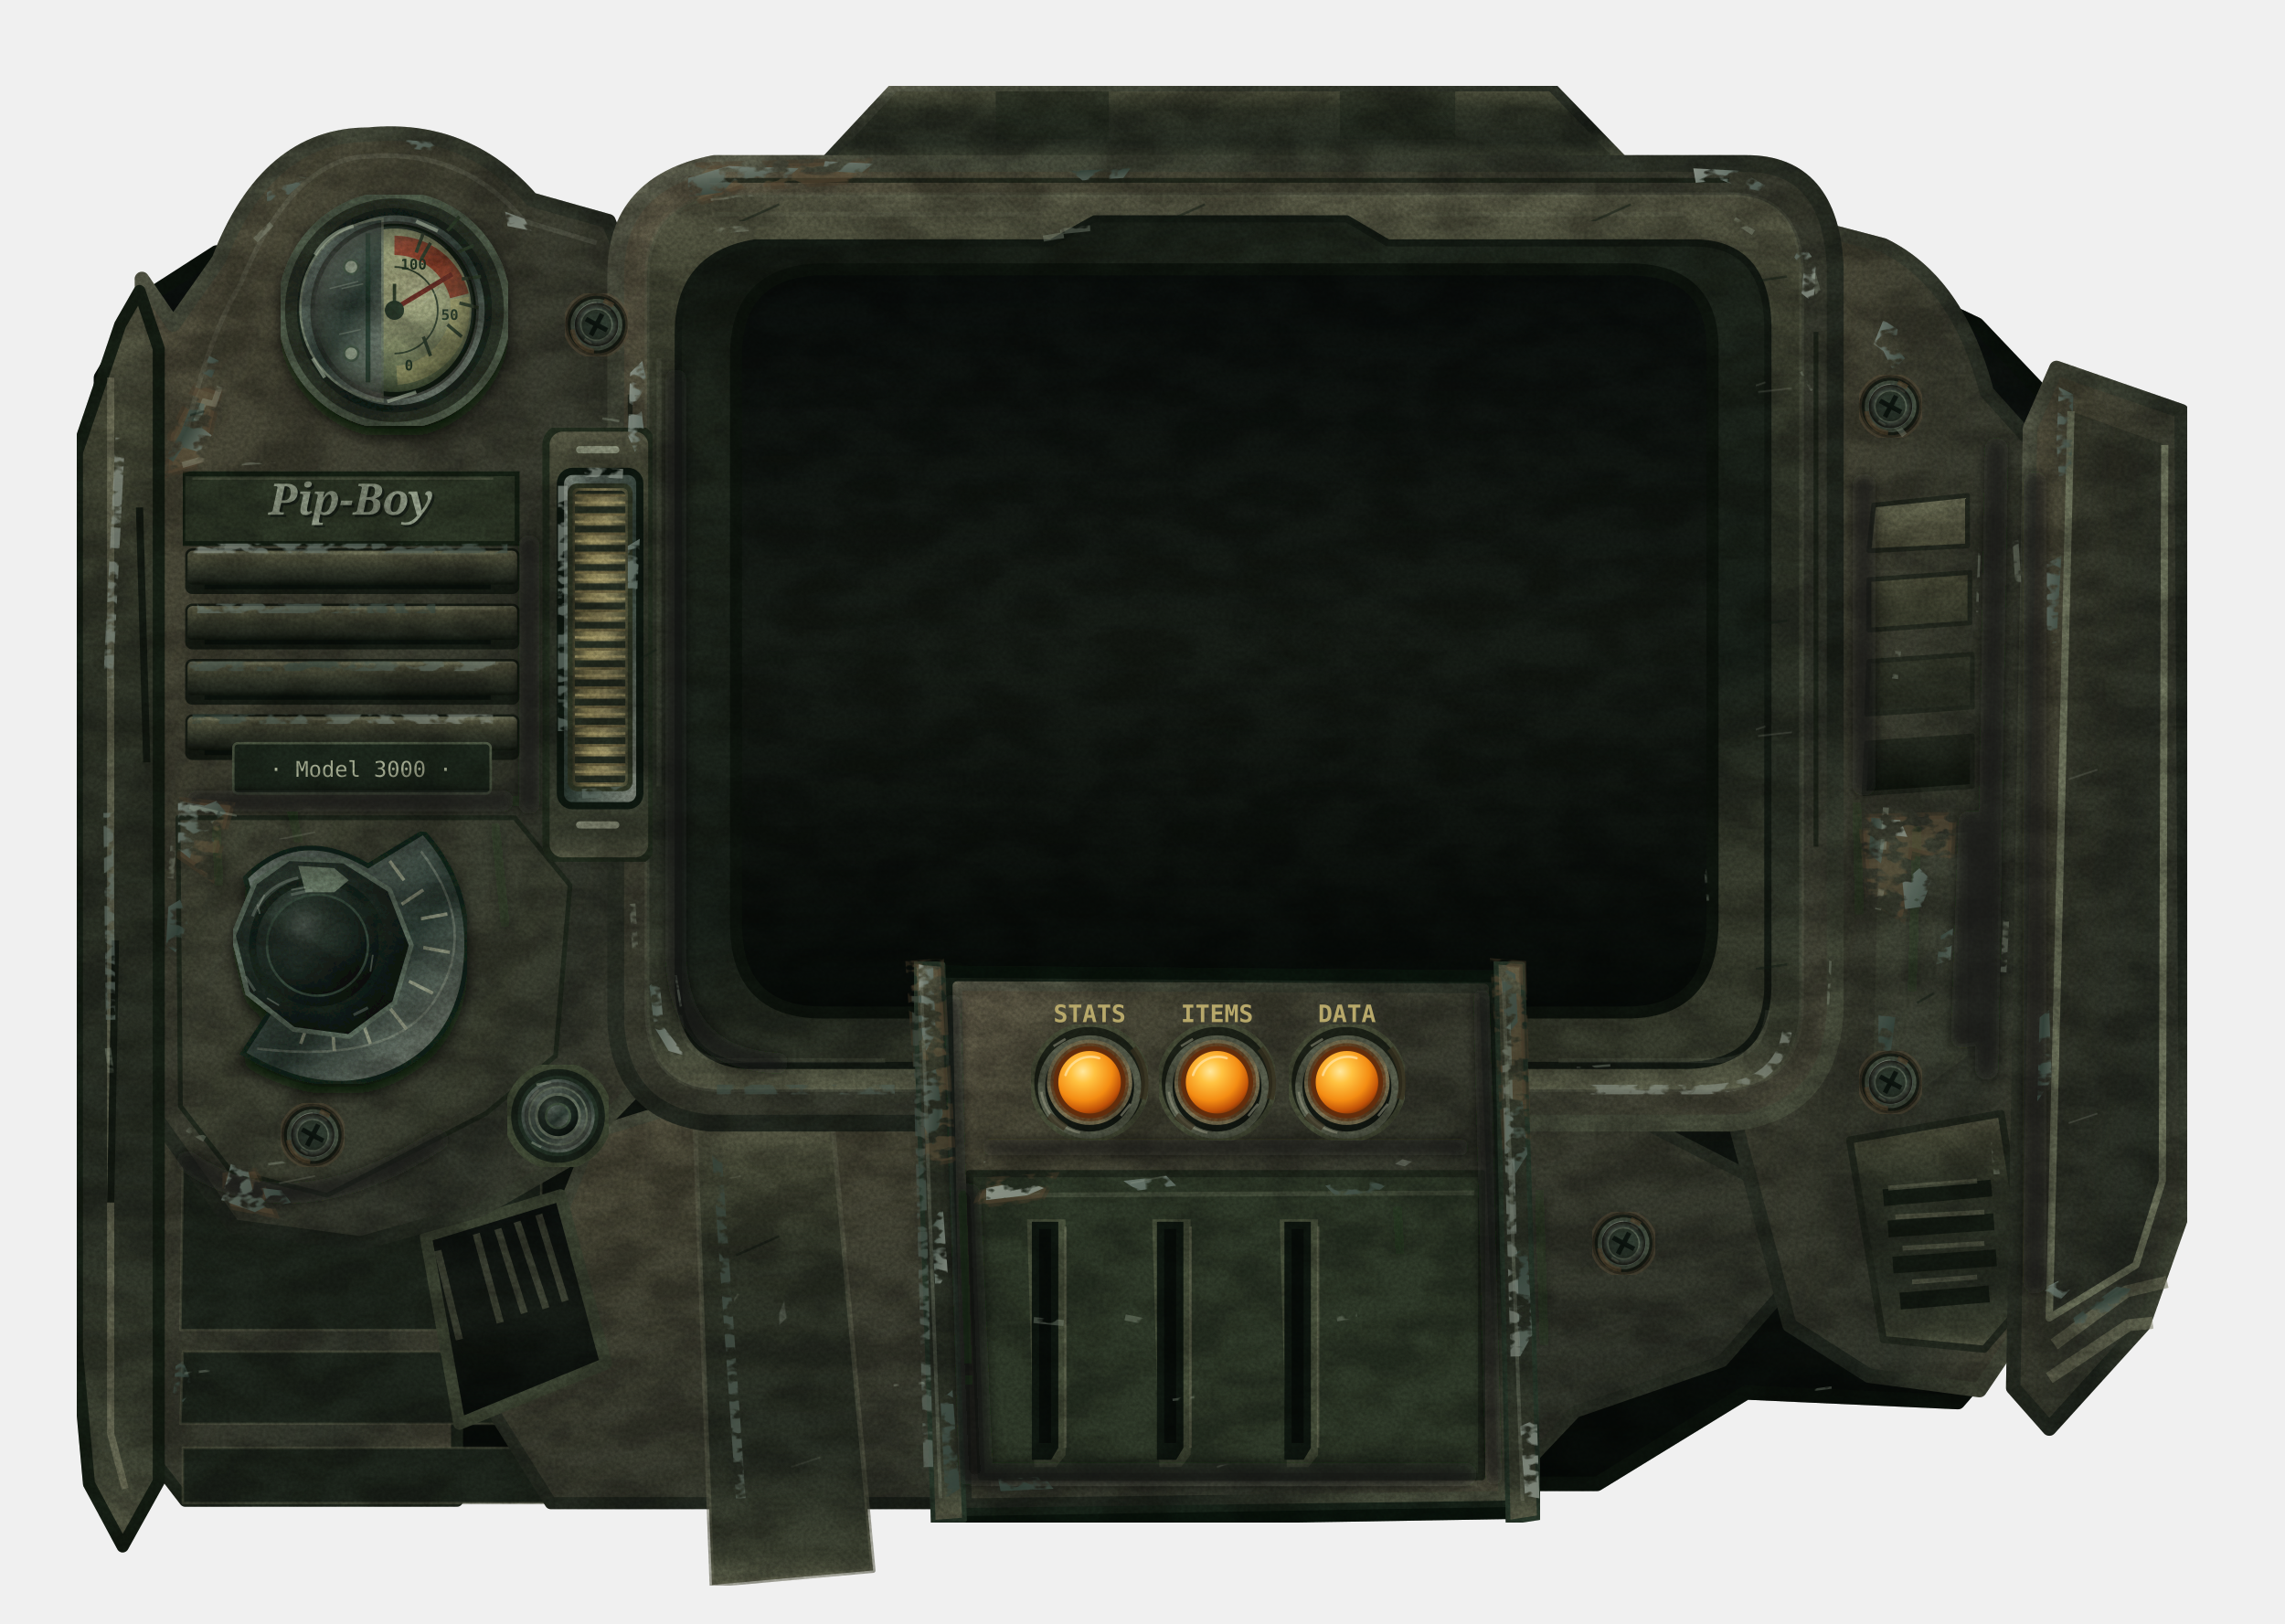
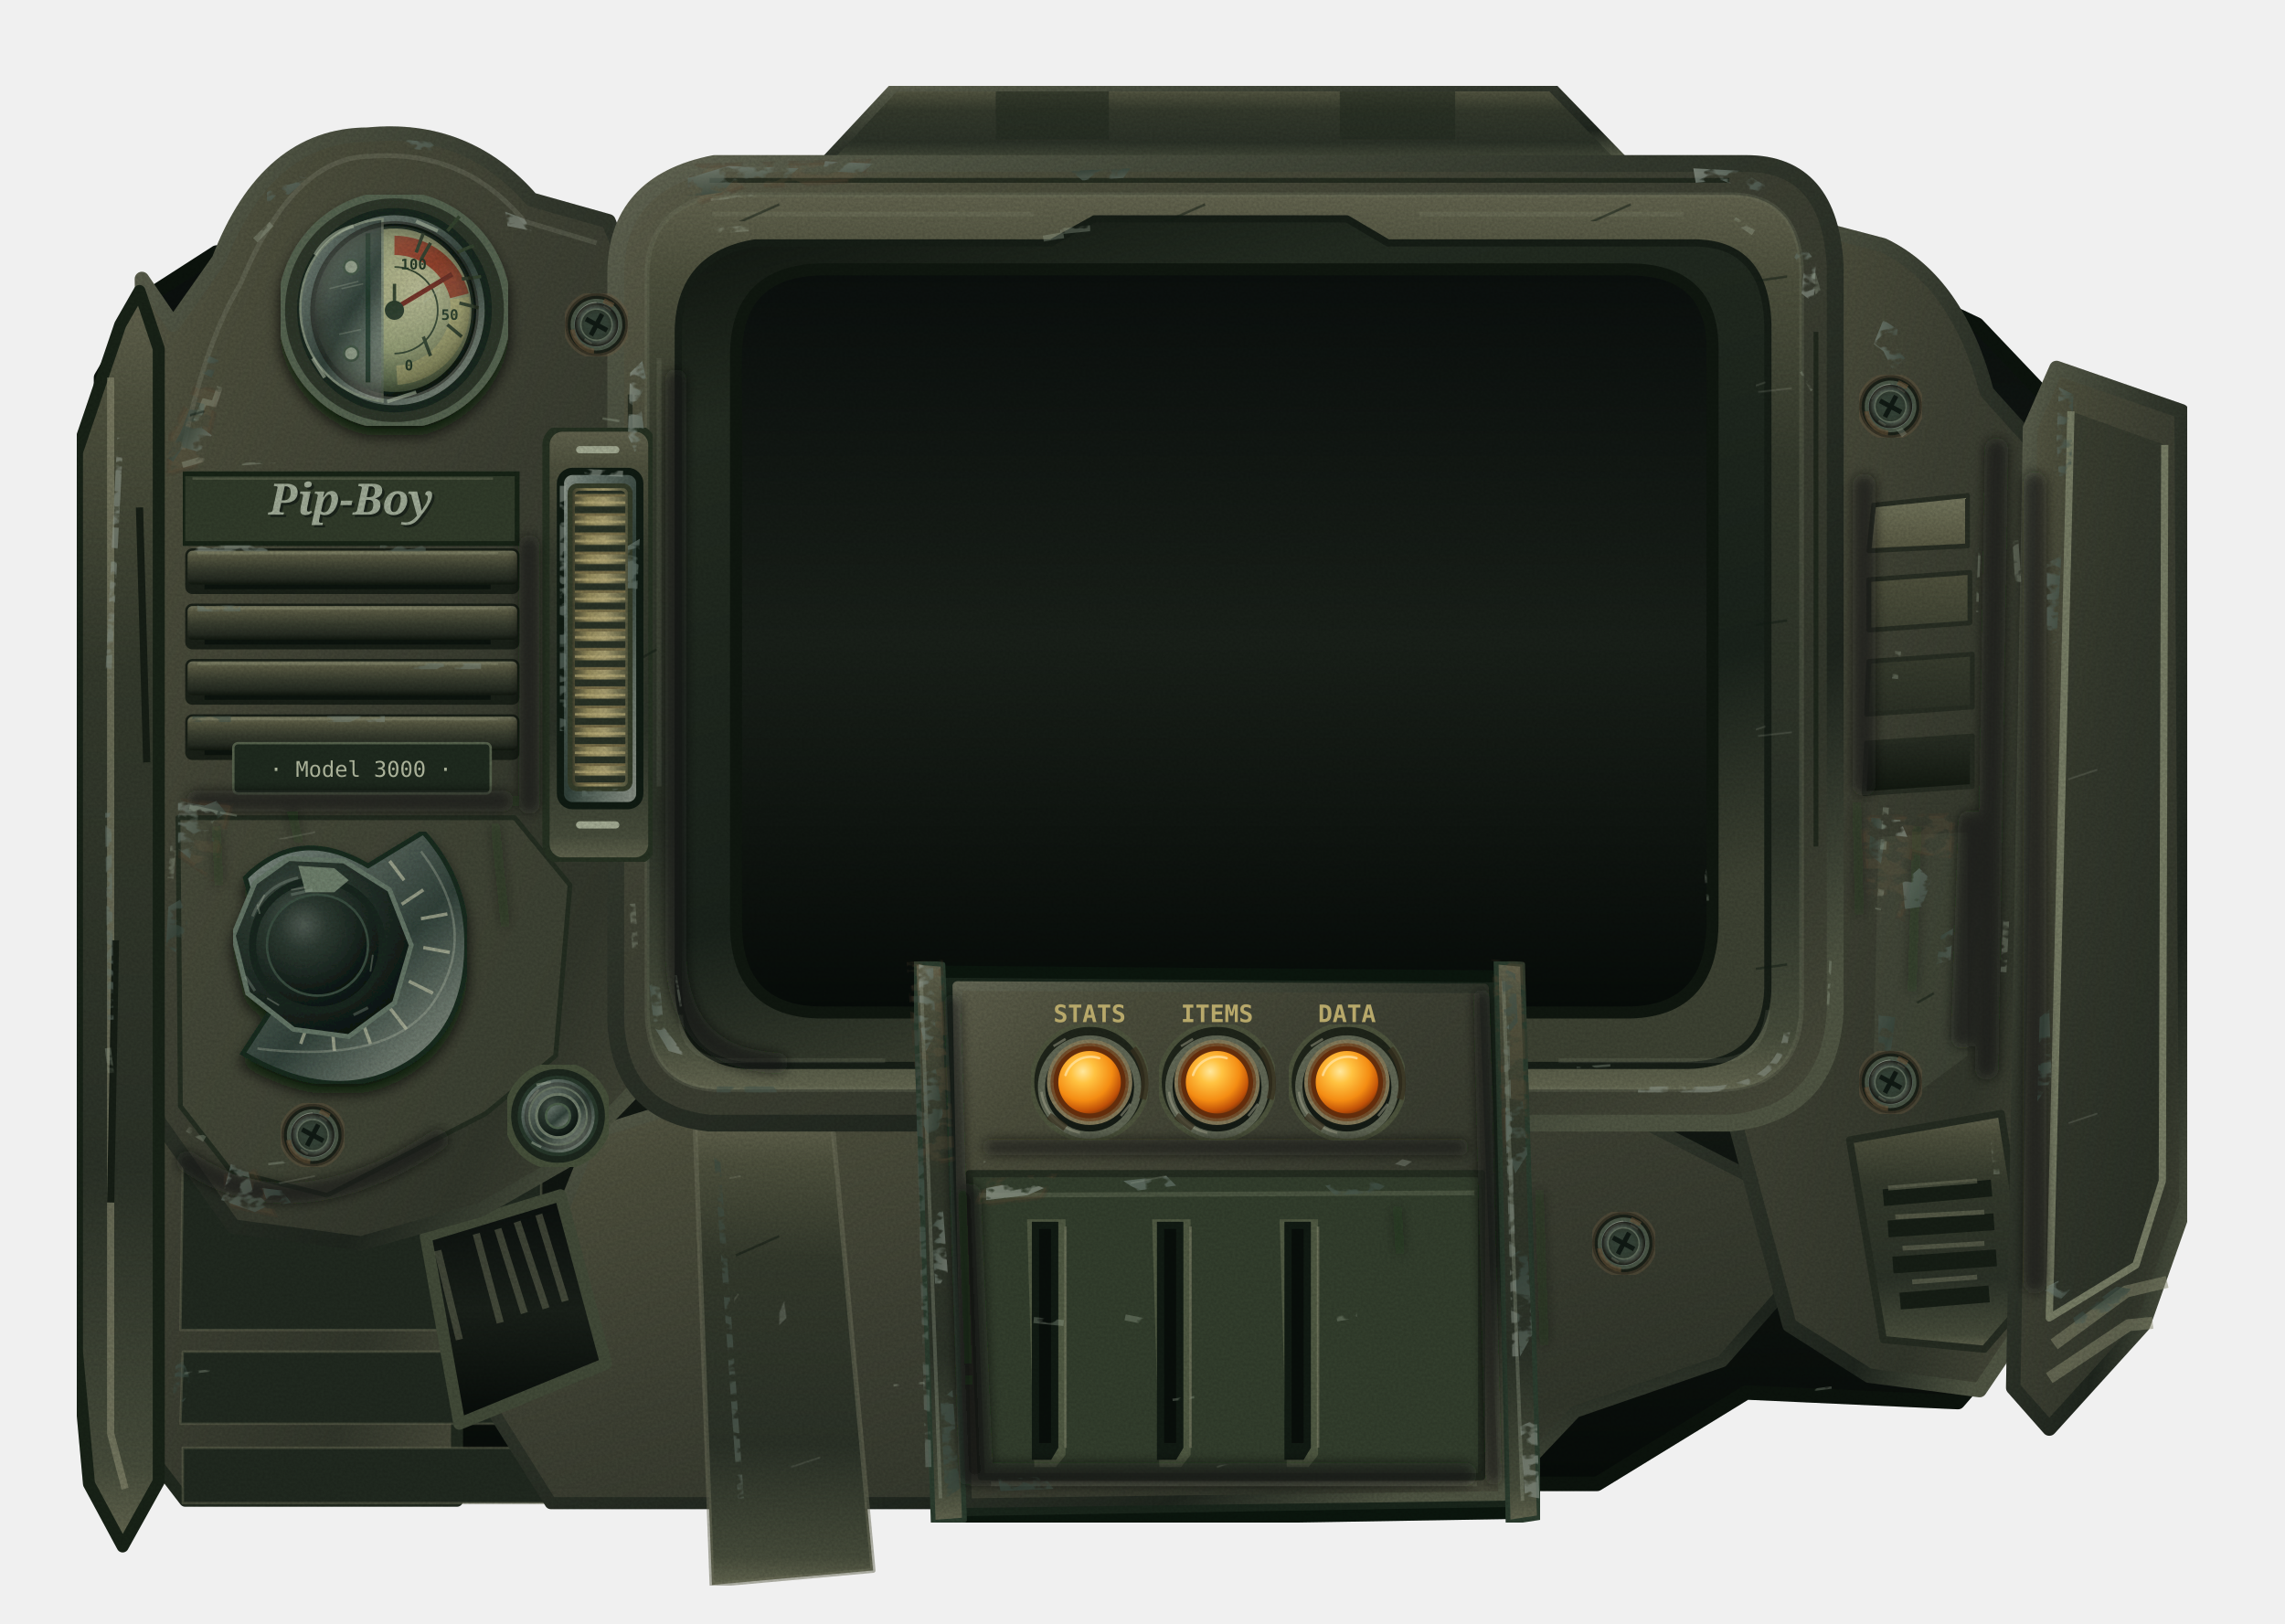
<svg xmlns="http://www.w3.org/2000/svg" width="950" height="675" viewBox="0 0 950 675" fill="none">
  <defs>
    <linearGradient id="paint" x1="0" y1="0" x2="1" y2="1">
-       <stop stop-color="#77705a" />
-       <stop offset=".16" stop-color="#565441" />
-       <stop offset=".43" stop-color="#444638" />
-       <stop offset=".78" stop-color="#363b30" />
-       <stop offset="1" stop-color="#5b5947" />
+       <stop stop-color="#62634f" />
+       <stop offset=".16" stop-color="#50523f" />
+       <stop offset=".43" stop-color="#414436" />
+       <stop offset=".78" stop-color="#34392d" />
+       <stop offset="1" stop-color="#4e503f" />
    </linearGradient>
    <linearGradient id="edge" x2=".8" y2="1">
-       <stop stop-color="#787965" />
+       <stop stop-color="#686b58" />
      <stop offset=".12" stop-color="#555a48" />
      <stop offset=".42" stop-color="#353b2f" />
      <stop offset=".8" stop-color="#20271f" />
      <stop offset="1" stop-color="#535946" />
    </linearGradient>
    <linearGradient id="steel" x2=".85" y2="1">
      <stop stop-color="#99a297" />
      <stop offset=".16" stop-color="#707f76" />
      <stop offset=".36" stop-color="#55645b" />
      <stop offset=".6" stop-color="#33443c" />
      <stop offset=".85" stop-color="#6e7b70" />
      <stop offset="1" stop-color="#879085" />
    </linearGradient>
    <linearGradient id="rim" x2="0" y2="1">
      <stop stop-color="#676852" />
      <stop offset=".09" stop-color="#515440" />
      <stop offset=".3" stop-color="#363c2e" />
      <stop offset=".7" stop-color="#2d3429" />
      <stop offset=".94" stop-color="#4a503e" />
      <stop offset="1" stop-color="#686b54" />
    </linearGradient>
    <linearGradient id="recess" x2=".35" y2="1">
      <stop stop-color="#111711" />
      <stop offset=".22" stop-color="#242d22" />
      <stop offset=".76" stop-color="#1b241c" />
      <stop offset="1" stop-color="#404535" />
    </linearGradient>
    <linearGradient id="rubber" x2="0" y2="1">
      <stop stop-color="#0b100e" />
      <stop offset=".5" stop-color="#1a211a" />
      <stop offset="1" stop-color="#070c09" />
    </linearGradient>
    <linearGradient id="rib" x2="0" y2="1">
      <stop stop-color="#787a60" />
      <stop offset=".18" stop-color="#5b5c45" />
      <stop offset=".54" stop-color="#3a3f30" />
      <stop offset=".84" stop-color="#262c22" />
      <stop offset="1" stop-color="#11180f" />
    </linearGradient>
    <linearGradient id="brass" x2="1" y2="0">
      <stop stop-color="#353828" />
      <stop offset=".3" stop-color="#9b9160" />
      <stop offset=".58" stop-color="#b1a776" />
      <stop offset="1" stop-color="#4d513a" />
    </linearGradient>
    <radialGradient id="dial" cx=".36" cy=".3" r=".75">
      <stop stop-color="#536057" />
      <stop offset=".3" stop-color="#303e35" />
      <stop offset=".66" stop-color="#1e2b24" />
      <stop offset="1" stop-color="#0a1410" />
    </radialGradient>
    <radialGradient id="paper" cx=".65" cy=".35" r=".75">
      <stop stop-color="#bfc199" />
      <stop offset=".55" stop-color="#a5ac7e" />
      <stop offset="1" stop-color="#5b704f" />
    </radialGradient>
    <radialGradient id="amber" cx=".4" cy=".34" r=".7">
      <stop stop-color="#ffe79c" />
      <stop offset=".25" stop-color="#ffc342" />
      <stop offset=".62" stop-color="#f48c13" />
      <stop offset=".85" stop-color="#bf5008" />
      <stop offset="1" stop-color="#622a09" />
    </radialGradient>
    <linearGradient id="glass" x2=".5" y2="1">
      <stop stop-color="#e3f8e6" stop-opacity=".18" />
      <stop offset=".48" stop-color="#c4dfcc" stop-opacity="0" />
      <stop offset="1" stop-color="#06170c" stop-opacity=".3" />
    </linearGradient>
    <radialGradient id="soot">
      <stop offset=".45" stop-color="#231f13" stop-opacity="0" />
      <stop offset=".78" stop-color="#1f2014" stop-opacity=".25" />
      <stop offset="1" stop-color="#100f0a" stop-opacity=".85" />
    </radialGradient>
    <pattern id="wheel-ribs" width="24" height="8" patternUnits="userSpaceOnUse">
      <path d="M0 1h24" stroke="#c5b780" stroke-opacity=".65" />
      <path d="M0 4h24" stroke="#2b3427" stroke-width="3" />
      <path d="M0 6h24" stroke="#786e48" />
    </pattern>
    <pattern id="scuffs" width="177" height="143" patternUnits="userSpaceOnUse">
      <path d="m17 19 9-3m-3 4 18-2m75 45 15-3m-92 49 22-7m63 16 6-9m22-71 12-4" stroke="#b9bdaa" stroke-opacity=".17" stroke-width=".7" />
      <path d="m64 34 21-6m-64 89 14-2m94-22 18-8m-58 46 7-4" stroke="#101a13" stroke-opacity=".5" />
      <path d="m49 55 3-2 4 1-3 2zm98 62 2-5 1 7-3 3z" fill="#a4afa0" fill-opacity=".3" />
    </pattern>
    <filter id="grain" x="0" y="0" width="100%" height="100%" color-interpolation-filters="sRGB">
-       <feTurbulence type="fractalNoise" baseFrequency=".037 .065" numOctaves="4" seed="12" />
-       <feColorMatrix values="0 0 0 0 .1  0 0 0 0 .085  0 0 0 0 .055  2.8 0 0 0 -.95" />
-       <feComponentTransfer>
-         <feFuncA type="linear" slope=".28" />
-       </feComponentTransfer>
-       <feComposite in2="SourceAlpha" operator="in" result="grime" />
-       <feBlend in="SourceGraphic" in2="grime" mode="multiply" result="patina" />
-       <feTurbulence type="fractalNoise" baseFrequency=".65" numOctaves="3" seed="27" />
-       <feColorMatrix values="0 0 0 0 .08  0 0 0 0 .085  0 0 0 0 .065  .4 0 0 0 0" />
+       <feTurbulence type="fractalNoise" baseFrequency=".9" numOctaves="2" seed="27" />
+       <feColorMatrix values="0 0 0 0 0  0 0 0 0 0  0 0 0 0 0  .2 0 0 0 0" />
      <feComposite in2="SourceAlpha" operator="in" result="speckle" />
-       <feBlend in="patina" in2="speckle" mode="soft-light" />
+       <feBlend in="SourceGraphic" in2="speckle" mode="multiply" />
    </filter>
    <filter id="flaking" x="0" y="0" width="100%" height="100%">
      <feTurbulence type="fractalNoise" baseFrequency=".11 .18" numOctaves="3" seed="8" />
      <feColorMatrix values="0 0 0 0 1  0 0 0 0 1  0 0 0 0 1  9 0 0 0 -3.9" />
    </filter>
    <mask id="worn" maskUnits="userSpaceOnUse" x="0" y="0" width="950" height="675">
      <rect width="950" height="675" fill="white" filter="url(#flaking)" />
    </mask>
    <filter id="smudge" x="-20%" y="-20%" width="140%" height="140%">
      <feGaussianBlur stdDeviation="2.5" />
    </filter>
    <filter id="shadow" x="-15%" y="-15%" width="130%" height="140%">
      <feDropShadow dx="0" dy="4" stdDeviation="3" flood-color="#030806" flood-opacity=".8" />
    </filter>
    <g id="screw" filter="url(#grain)">
      <circle r="13" fill="#1b2118" stroke="#726047" stroke-opacity=".35" stroke-width="2" />
      <circle r="10" fill="url(#steel)" stroke="#4d5a4a" stroke-width="1.5" />
      <circle r="6.5" fill="#37463a" stroke="#778875" stroke-width=".6" />
      <path d="M-5-1h4v-4h2v4h4v2H1v4h-2V1h-4z" fill="#111b15" transform="rotate(28)" />
      <path d="M-8-3a9 9 0 0 1 8-6m3 1 3 2M-5 6l3 2" stroke="#bbc3ad" stroke-opacity=".5" />
      <path d="M-10 2a10 10 0 0 0 9 9M3-10l4 2" stroke="#69533a" stroke-width="2" stroke-opacity=".65" />
      <circle r="9" fill="url(#soot)" />
    </g>
    <g id="lamp">
      <g filter="url(#grain)">
        <circle r="24" fill="#20261b" stroke="#515840" stroke-width="2" />
        <circle cy="2" r="20" fill="#161d16" stroke="#656c59" stroke-width="3" />
        <circle r="17" fill="#7c542e" stroke="#8b805e" stroke-width="1.5" />
      </g>
      <circle r="14" fill="url(#amber)" stroke="#632d0c" stroke-width="2" />
      <path d="M-10-3a11 11 0 0 1 14-7" stroke="#ffe7ad" stroke-opacity=".7" stroke-linecap="round" />
      <path d="M-20 4a20 20 0 0 0 16 17M-15-15l5-3m23 32 4-5" stroke="#a1a18a" stroke-opacity=".5" />
      <path d="M18-14a23 23 0 0 1 4 21m-39 7 7 5" stroke="#372f1f" stroke-width="3" stroke-opacity=".7" />
    </g>
    <g id="vent">
      <rect width="139" height="19" rx="3" fill="#1a2118" />
      <rect x="1" y="1" width="137" height="14" rx="2" fill="url(#rib)" />
      <path d="M5 2h125" stroke="#9c9d80" stroke-opacity=".35" />
      <path d="M8 16h119" stroke="#0c140e" stroke-width="2" />
    </g>
    <g id="slot">
      <path d="M-8 0H8V98L4 103H-5z" fill="#545e46" />
      <path d="M-6 1H5v94l-3 5h-8z" fill="#121c14" />
      <path d="M-3 4H2v89H-3z" fill="#090f0b" />
      <path d="M8 3v92" stroke="#a0a086" stroke-opacity=".4" />
    </g>
  </defs>
  <g stroke-linejoin="round" filter="url(#grain)">
    <path d="M62 123 90 105h91l47 35 476 2 55-37 63 30 39 41v353l-47 54-88-4-62 38H91L42 575V157z" fill="url(#rubber)" stroke="#0c140d" stroke-width="6" />
    <path d="M81 165h109v459H77L57 598V188z" fill="url(#paint)" stroke="#222b20" stroke-width="5" />
    <path d="M76 485h149v68H75zm0 77h177v30H75zm0 40h188v23H76z" fill="#222b21" stroke="#71745c" stroke-opacity=".45" />
    <path d="M247 471 321 448l353 14 92 47-50 57-61 21-36 38H229l-27-43z" fill="url(#paint)" stroke="url(#edge)" stroke-width="5" />
    <path d="m289 469 57-3 17 187-67 6z" fill="url(#rim)" stroke="#747761" stroke-opacity=".5" stroke-width="2" />
    <path d="m303 480 28-3 17 169-39 1z" fill="url(#scuffs)" />
    <path d="m177 514 56-17 19 70-61 25z" fill="url(#rubber)" stroke="#454e3b" stroke-width="5" />
    <path d="m182 520 9 37m7-44 10 37m-1-39 11 35m-3-38 12 36m-3-39 11 36" stroke="#7d8266" stroke-opacity=".45" stroke-width="3" />
    <path d="M59 116 72 135 91 108Q111 56 153 56q41-4 68 27l32 9 24 60-12 300-30 31-35 20-50 14-53-7-32-45z" fill="url(#paint)" stroke="url(#edge)" stroke-width="6" />
    <path d="M76 187q9-44 24-69 22-53 54-53 39-3 64 27l30 9" stroke="#959984" stroke-opacity=".26" stroke-width="2" />
    <path d="M74 340h140l23 28-6 71-29 24-66 34-40-10-21-27z" fill="#505743" fill-opacity=".4" stroke="#252f22" stroke-width="2" />
    <path d="M50 135 58 121 66 145v471l-15 27-14-26-5-55V188z" fill="url(#rim)" stroke="#192418" stroke-width="5" />
    <path d="M46 157v439l6 23" stroke="#9a9b7e" stroke-opacity=".55" stroke-width="3" />
    <path d="m58 211 3 106m-13 74-2 109" stroke="#171f16" stroke-width="3" />
    <path d="m741 91 42 11q31 15 43 61l18 20v364l-21 31-46-6-33-21-25-93z" fill="url(#paint)" stroke="url(#edge)" stroke-width="6" />
    <path d="m779 210 39-4v21l-41 2zm-2 31 42-3v21l-42 3zm0 34 43-3v22l-44 3zm-1 34 44-3v21l-45 3z" fill="url(#rib)" stroke="#292f24" stroke-width="2" />
    <path d="m781 348 37-2v93l-19 14-20-12z" fill="#687059" fill-opacity=".22" />
    <path d="m769 474 63-11 12 76-19 22-42-4z" fill="url(#rim)" stroke="#272e23" stroke-width="3" />
    <path d="m783 498 45-4m-43 17 44-3m-42 18 43-3m-40 18 37-3" stroke="#171f16" stroke-width="7" />
    <path d="m785 494 37-3m-34 15 37-2m-34 15 34-2m-30 16 27-2" stroke="#8e9176" stroke-opacity=".4" stroke-width="2" />
    <path d="m855 153 52 18 2 329-18 51-39 43-15-17 7-399z" fill="url(#paint)" stroke="url(#edge)" stroke-width="6" />
    <path d="m861 171-9 377 36-22 11-35 1-306" fill="#202a20" fill-opacity=".35" stroke="#7c8269" stroke-width="3" />
    <path d="m854 559 30-22 17-4m-49 40 33-22 10-1" stroke="#97997b" stroke-opacity=".5" stroke-width="5" />
    <path d="m344 66 28-30h273l32 33" fill="url(#rim)" stroke="url(#edge)" stroke-width="4" />
    <path d="M414 38h47v20h-47zm143 0h48v20h-48z" fill="#252e22" fill-opacity=".6" />
    <path d="M297 68h429q35 0 37 43v309q-2 43-44 47H295q-37-4-39-42V114q0-38 41-46z" fill="url(#paint)" stroke="url(#edge)" stroke-width="7" />
    <path d="M299 81h420q29 0 30 32v304q0 34-32 36H298q-29-1-29-34V115q0-29 30-34z" fill="url(#rim)" stroke="#777c64" stroke-opacity=".3" stroke-width="2" />
    <path d="M314 101h123l18-10h105l17 10h127q30 0 31 34v276q-1 31-33 32H310q-27-2-28-33V137q1-31 32-36z" fill="url(#recess)" stroke="#171f17" stroke-width="3" />
    <path d="M341 112h336q35 0 35 33v238q0 37-34 38H342q-36 0-36-37V148q0-35 35-36z" fill="url(#rubber)" stroke="#101810" stroke-width="5" />
    <path d="M296 89h134m160 0h110M274 149v178m9 95q0 17 17 19h68m280 0h65q20 0 22-21" stroke="#a4aa90" stroke-opacity=".15" stroke-width="2" />
    <path d="M295 75h424M262 164v128m493-154v214" stroke="#182216" stroke-opacity=".7" stroke-width="2" />
  </g>
  <g transform="translate(164 129)" filter="url(#shadow)">
    <g filter="url(#grain)">
      <ellipse rx="47" ry="48" fill="#30392c" stroke="#596854" stroke-width="3" />
      <ellipse rx="39" ry="41" fill="url(#steel)" stroke="#1b291f" stroke-width="3" />
      <ellipse rx="33" ry="35" fill="url(#paper)" stroke="#0e2117" stroke-width="2" />
      <path d="M0-27a28 28 0 0 1 27 21" stroke="#a34730" stroke-width="8" />
      <path d="M1 27a28 28 0 0 0 26-32" stroke="#c6c286" stroke-width="8" />
      <g stroke="#354631" stroke-width="1.4">
        <path d="M0-32v8m12-29-3 8" transform="translate(0 21)" />
        <path d="m15-28-4 7m16-18-5 6m11 6-7 3m10 10-8 1m7 12-8-2m1 14-6-5m-7 13-3-8" />
        <path d="M0-18a18 18 0 0 1 0 36" stroke-width=".7" />
      </g>
      <g fill="#243a27" font-family="monospace" font-size="6" font-weight="bold" text-anchor="middle">
        <text x="8" y="-17">100</text>
        <text x="23" y="4">50</text>
        <text x="6" y="25">0</text>
      </g>
      <path d="M-1 0 24-15" stroke="#762c23" stroke-width="2" />
      <circle r="4" fill="#283a29" />
      <path d="M-5-38C-50-34-51 31-5 38z" fill="url(#steel)" stroke="#82907c" stroke-width="1" />
      <path d="M-11-32v62" stroke="#253d30" stroke-width="2" />
      <circle cx="-18" cy="-18" r="3" fill="#a4b19b" stroke="#425846" />
      <circle cx="-18" cy="18" r="3" fill="#a4b19b" stroke="#425846" />
    </g>
    <ellipse rx="35" ry="37" fill="url(#soot)" opacity=".55" />
    <path d="M-33-23q5-9 16-12m26-2 9 4m-52 53 5 8m26 10 12-4" stroke="#a6b09c" stroke-opacity=".6" stroke-width="1.5" />
    <path d="m-22-9 9-2m-14 2 12-3m-8 22 9-2m26-11 7-6" stroke="#b3bda8" stroke-opacity=".24" stroke-width=".6" />
    <ellipse rx="33" ry="35" fill="url(#glass)" />
  </g>
  <g filter="url(#grain)">
    <path d="M76 197h139v29H76z" fill="#333e2c" stroke="#182517" stroke-width="2" />
    <path d="M80 199h125" stroke="#94987b" stroke-opacity=".3" />
    <text x="147" y="215" fill="#1c251c" font-family="Georgia,serif" font-size="18" font-style="italic" font-weight="bold" text-anchor="middle">Pip-Boy</text>
    <text x="146" y="214" fill="#a6b29d" font-family="Georgia,serif" font-size="18" font-style="italic" font-weight="bold" text-anchor="middle">Pip-Boy</text>
    <use href="#vent" x="77" y="228" />
    <use href="#vent" x="77" y="251" />
    <use href="#vent" x="77" y="274" />
    <use href="#vent" x="77" y="297" />
    <rect x="97" y="309" width="107" height="21" rx="2" fill="#202c20" stroke="#5b6851" />
    <text x="150" y="323" fill="#bbc3a8" font-family="monospace" font-size="9" text-anchor="middle">· Model 3000 ·</text>
    <rect x="227" y="178" width="44" height="180" rx="7" fill="url(#rim)" stroke="#273323" stroke-width="3" />
    <rect x="233" y="196" width="33" height="139" rx="5" fill="url(#steel)" stroke="#101c13" stroke-width="3" />
    <rect x="237" y="202" width="25" height="126" rx="3" fill="url(#brass)" stroke="#363f2b" stroke-width="2" />
    <rect x="239" y="204" width="21" height="122" rx="2" fill="url(#wheel-ribs)" />
    <path d="M241 187h15m-15 156h15" stroke="#aab299" stroke-width="3" stroke-linecap="round" />
  </g>
  <g transform="translate(132 393)" filter="url(#shadow)">
    <g filter="url(#grain)">
      <path d="M-30-28Q-8-50 21-33l23-14q19 21 18 49-1 39-34 52-27 10-59-9l15-23z" fill="url(#steel)" stroke="#182d20" stroke-width="2" />
      <path d="m30-35 6 8m8 4-9 6m19 4-11 2m12 14-11-2m4 19-10-5m-1 20-7-9m-8 15-4-11m-11 14-1-12m-13 9 4-11" stroke="#c2c6aa" stroke-opacity=".7" stroke-width="1.4" />
      <path d="M43-39q24 31 7 60T-25 43" stroke="#bec7b3" stroke-opacity=".35" stroke-width="1" />
      <path d="m-12-36 23 1 19 12 9 23-7 24-19 14-23-3-19-15-6-24 9-22z" fill="url(#dial)" stroke="#687b6b" stroke-width="2" />
      <circle r="27" fill="url(#dial)" stroke="#18281f" stroke-width="3" />
      <circle r="21" fill="url(#dial)" stroke="#3c5143" stroke-width="1" />
      <path d="m-8-33 15 1 6 5-6 5H-5z" fill="#728470" />
    </g>
    <path d="M-27-12q5-13 19-16m-3 7 9-2m-28 36 4 6m41 10 6-3" stroke="#9ba999" stroke-opacity=".3" stroke-width="1.2" />
    <path d="m-11-23 6-1m-20 9 3-6m-3 4 1 4m3 35 5 3m38-14 1-7" stroke="#b8c1ae" stroke-opacity=".3" stroke-width=".7" />
  </g>
  <use href="#screw" x="248" y="135" />
  <use href="#screw" x="786" y="169" />
  <use href="#screw" x="786" y="450" />
  <use href="#screw" x="130" y="472" />
  <use href="#screw" x="675" y="517" />
  <g transform="translate(232 464)" filter="url(#grain)">
    <circle r="21" fill="#1d281e" stroke="#49543d" stroke-width="3" />
    <circle r="16" fill="url(#steel)" stroke="#293b2d" stroke-width="1.5" />
    <circle r="12" fill="url(#steel)" stroke="#80917c" stroke-width=".8" />
    <circle r="9" fill="url(#dial)" stroke="#7b8a77" stroke-width="1.2" />
    <circle r="5" fill="url(#steel)" stroke="#50654f" />
    <path d="m-12-6 4-5m-1-2 6-1m-8 25 4 2" stroke="#afbaa4" stroke-opacity=".5" />
    <circle r="14" fill="url(#soot)" opacity=".4" />
  </g>
  <g filter="url(#grain)" stroke-linejoin="round">
    <path d="m388 404 238 2 8 223-239 4z" fill="#1a271c" stroke="#0b170e" stroke-width="5" />
    <path d="m398 410 219 1 8 211-223 3z" fill="url(#paint)" stroke="url(#edge)" stroke-width="4" />
    <path d="M403 488h213v126H408z" fill="#35412f" stroke="#262f22" stroke-width="3" />
    <path d="m407 497 206-1M412 617h202" stroke="#8b9176" stroke-opacity=".3" stroke-width="2" />
    <use href="#slot" x="435" y="507" />
    <use href="#slot" x="487" y="507" />
    <use href="#slot" x="540" y="507" />
    <path d="m380 400 12 1 9 231-13 1z" fill="url(#rim)" stroke="#2d3f30" stroke-width="2" />
    <path d="m622 400 11 1 7 230-13 2z" fill="url(#rim)" stroke="#2d3f30" stroke-width="2" />
    <path d="m383 408 8 215m234-215 8 216" stroke="#b3baa4" stroke-opacity=".3" stroke-width="1.5" />
  </g>
  <g fill="#b7a86a" font-family="monospace" font-size="10" font-weight="bold" text-anchor="middle">
    <text x="453" y="425">STATS</text>
    <text x="506" y="425">ITEMS</text>
    <text x="560" y="425">DATA</text>
  </g>
  <use href="#lamp" x="453" y="450" />
  <use href="#lamp" x="506" y="450" />
  <use href="#lamp" x="560" y="450" />
  <g stroke="#11170f" stroke-opacity=".65" stroke-linecap="round" filter="url(#smudge)">
    <path d="M82 333h127M220 227v107M78 483q44 30 104-9M281 158v237q0 45 42 47" stroke-width="8" />
    <path d="M775 202v124m44 16-3 89M830 187l-4 257M846 201v332M403 497l5 116h201" stroke-width="9" />
    <path d="M412 477h195M396 417l6 197M616 415l5 199" stroke-width="6" />
    <path d="m90 345 1 22m115-23 4 40m-89-48 3 13m648-14 1 44m24-34-2 66m-155 85 2 62m-61-55 1 17" stroke-width="3" stroke-opacity=".4" />
  </g>
  <g mask="url(#worn)">
-     <g fill="#766244" fill-opacity=".4" stroke="#493b29" stroke-opacity=".45" stroke-width="3">
+     <g fill="#766244" fill-opacity=".18" stroke="#493b29" stroke-opacity=".25" stroke-width="2">
      <path d="m71 181 11-21 9 3-7 30-14 4zm5 152 20 2-8 30-13-9zm18 156 12-2 8 18-20-4z" />
      <path d="m288 69 73-2-3 8-49 3-23 8zm486 271 38-1-1 19-16-4-4 28-14-9z" />
      <path d="m378 401 13-1 5 82-12 2zm243-1 12 1 2 72-9 3zm-211 91 28-2-5 9-27 3z" />
    </g>
-     <g fill="url(#steel)" opacity=".85">
+     <g fill="url(#steel)" opacity=".65">
      <path d="m75 180 5-13 5 1-1 10 4 3-5 7-7-2-4 6-3-2zm9-25 3-7 4 2-3 7z" />
      <path d="m74 333 11 2 5-2 4 5-6 4 1 8-8-2-2 9-5-4zm-4 44 5-3 3 10-5 12-4-3z" />
      <path d="m96 484 7 2 2 9 7 6-6 3-14-5zm13 10 8 1 4 5-9 2zm-36 74 3-2 5 11-5 6-4-4z" />
      <path d="m111 80 10-7 7 1-8 7-4-1-5 5zm55-22 13 1 4 4-11-1zm44 30 8 3 3 5-10-2z" />
      <path d="m286 74 17-5 29 1-5 4-22 1-5 5-14 2zm57-7 20 1-5 4-16-1zm102 4 25-1-3 4-17 1z" />
      <path d="m704 70 19 1 11 6-2 4-16-6-11 1zm45 31 6 8-1 17-5-4 1-10-4-5z" />
      <path d="m262 155 5-5 2 9-3 6 2 16-4 7-3-7zm-1 72 5-3-1 21-4 3zm9 183 4-4 2 21 9 12-7-2-6-10z" />
      <path d="m783 133 6 4-1 7 4 5-5 5-4-8-4-3zm-5 207 12 1 3 7-9-1-2 12-5-4z" />
      <path d="m791 367 7-6 5 5-4 11-7 1zm16 22 5-3-1 13-6 2zm-26 33 7 1-2 15-5-3z" />
      <path d="m856 161 6 3-1 36-5-2-1-14zm-5 73 6-3-2 36-4 1zm-3 189 4-3 1 29-6 9z" />
      <path d="m851 535 8-4 2 5-11 11-3-4zm11 13 18-13 6 1-7 8-15 10z" />
      <path d="m382 401 6 1 1 28-4 7-3-13zm2 45 5-2 3 19-4 13-4-8zm3 62 5-6 2 27-5 8z" />
      <path d="m391 582 5-4 3 41-6 4zm233-180 6 3 1 20-5 6zm2 57 7-1 2 22-5 8-4-14z" />
      <path d="m629 522 6-5 2 38-5 9zm3 71 7-3 1 33-6-1zm-222-99 16-3 8 3-7 3-17 2z" />
      <path d="m467 491 18-2 4 4-16 2zm84 2 15-3 10 3-4 3-17 1zm-136 122 19-1 4 5-22 1z" />
    </g>
-     <g fill="none" stroke="url(#steel)" stroke-width="4" stroke-opacity=".65">
-       <path d="M78 228h133m-129 25h99m-103 24h128m-126 22h125" />
-       <path d="m239 196 20 1m-25 5v102m8 26 17-1M298 453h74m289 0h49q29-1 33-24" />
+     <g fill="none" stroke="url(#steel)" stroke-width="2.5" stroke-opacity=".55">
+       <path d="M78 228h37m43 0h19M82 253h18M172 277h28M80 299h16m40 0h24" />
+       <path d="m239 196 20 1m-25 5v102m8 26 17-1M298 453h30m14 0h12M681 453h29q29-1 33-24" />
      <path d="m50 182-5 100m0 56 1 86m252 55 10 144m73-211 5 198m240-187 4 141" />
    </g>
  </g>
  <g stroke="#a7b5a0" stroke-opacity=".3" stroke-linecap="square" mask="url(#worn)">
    <path d="m82 174 3-7 4 1 2-6m-14 31 7-2m23-92 5-5m-32 242 9 2-3 7m-14 8-1 11m8 106 5 3m-39-36 1 8m217-68 1 16m33-297 13-1m132 1 10-1m-17 4 6-1m281-6 6 4m26 19 2 7m31 53 4 5m-2 92-1 9m-4 56-1 15m-1 19-1 6m57-151 1 15m-5 143-1 19m-4 73 1 11m-399 62 10 1m28-2 5 1m83-1 6-1" stroke-width="2.5" />
    <path d="m101 193 13-1m-22 146 6 1m14 145 8-1m-43 88 18-2m156-395 6 1m39-92 18-2m-33 325 2 12m90 59 8-1m275-32 13-1m40-81 1 12m39-219 4 7m8 238-1 18m-7 160 8-1m62-349-1 26m-450 322 12-1m104 7 8-1" stroke-width="1" />
  </g>
  <g fill="url(#scuffs)">
    <path d="M79 169h29v21H79zm-1 166h142v14H78zm21 157 127-41 12 26-105 40-29-7z" />
    <path d="M283 77h445v15H283zm-17 62h14v254h-14zm464-26h15v319h-15z" />
    <path d="M785 342h29v84h-29zm74-161 36 6-1 302-34 23zM409 481h202v17H409zm-1 128h207v11H408z" />
  </g>
</svg>
